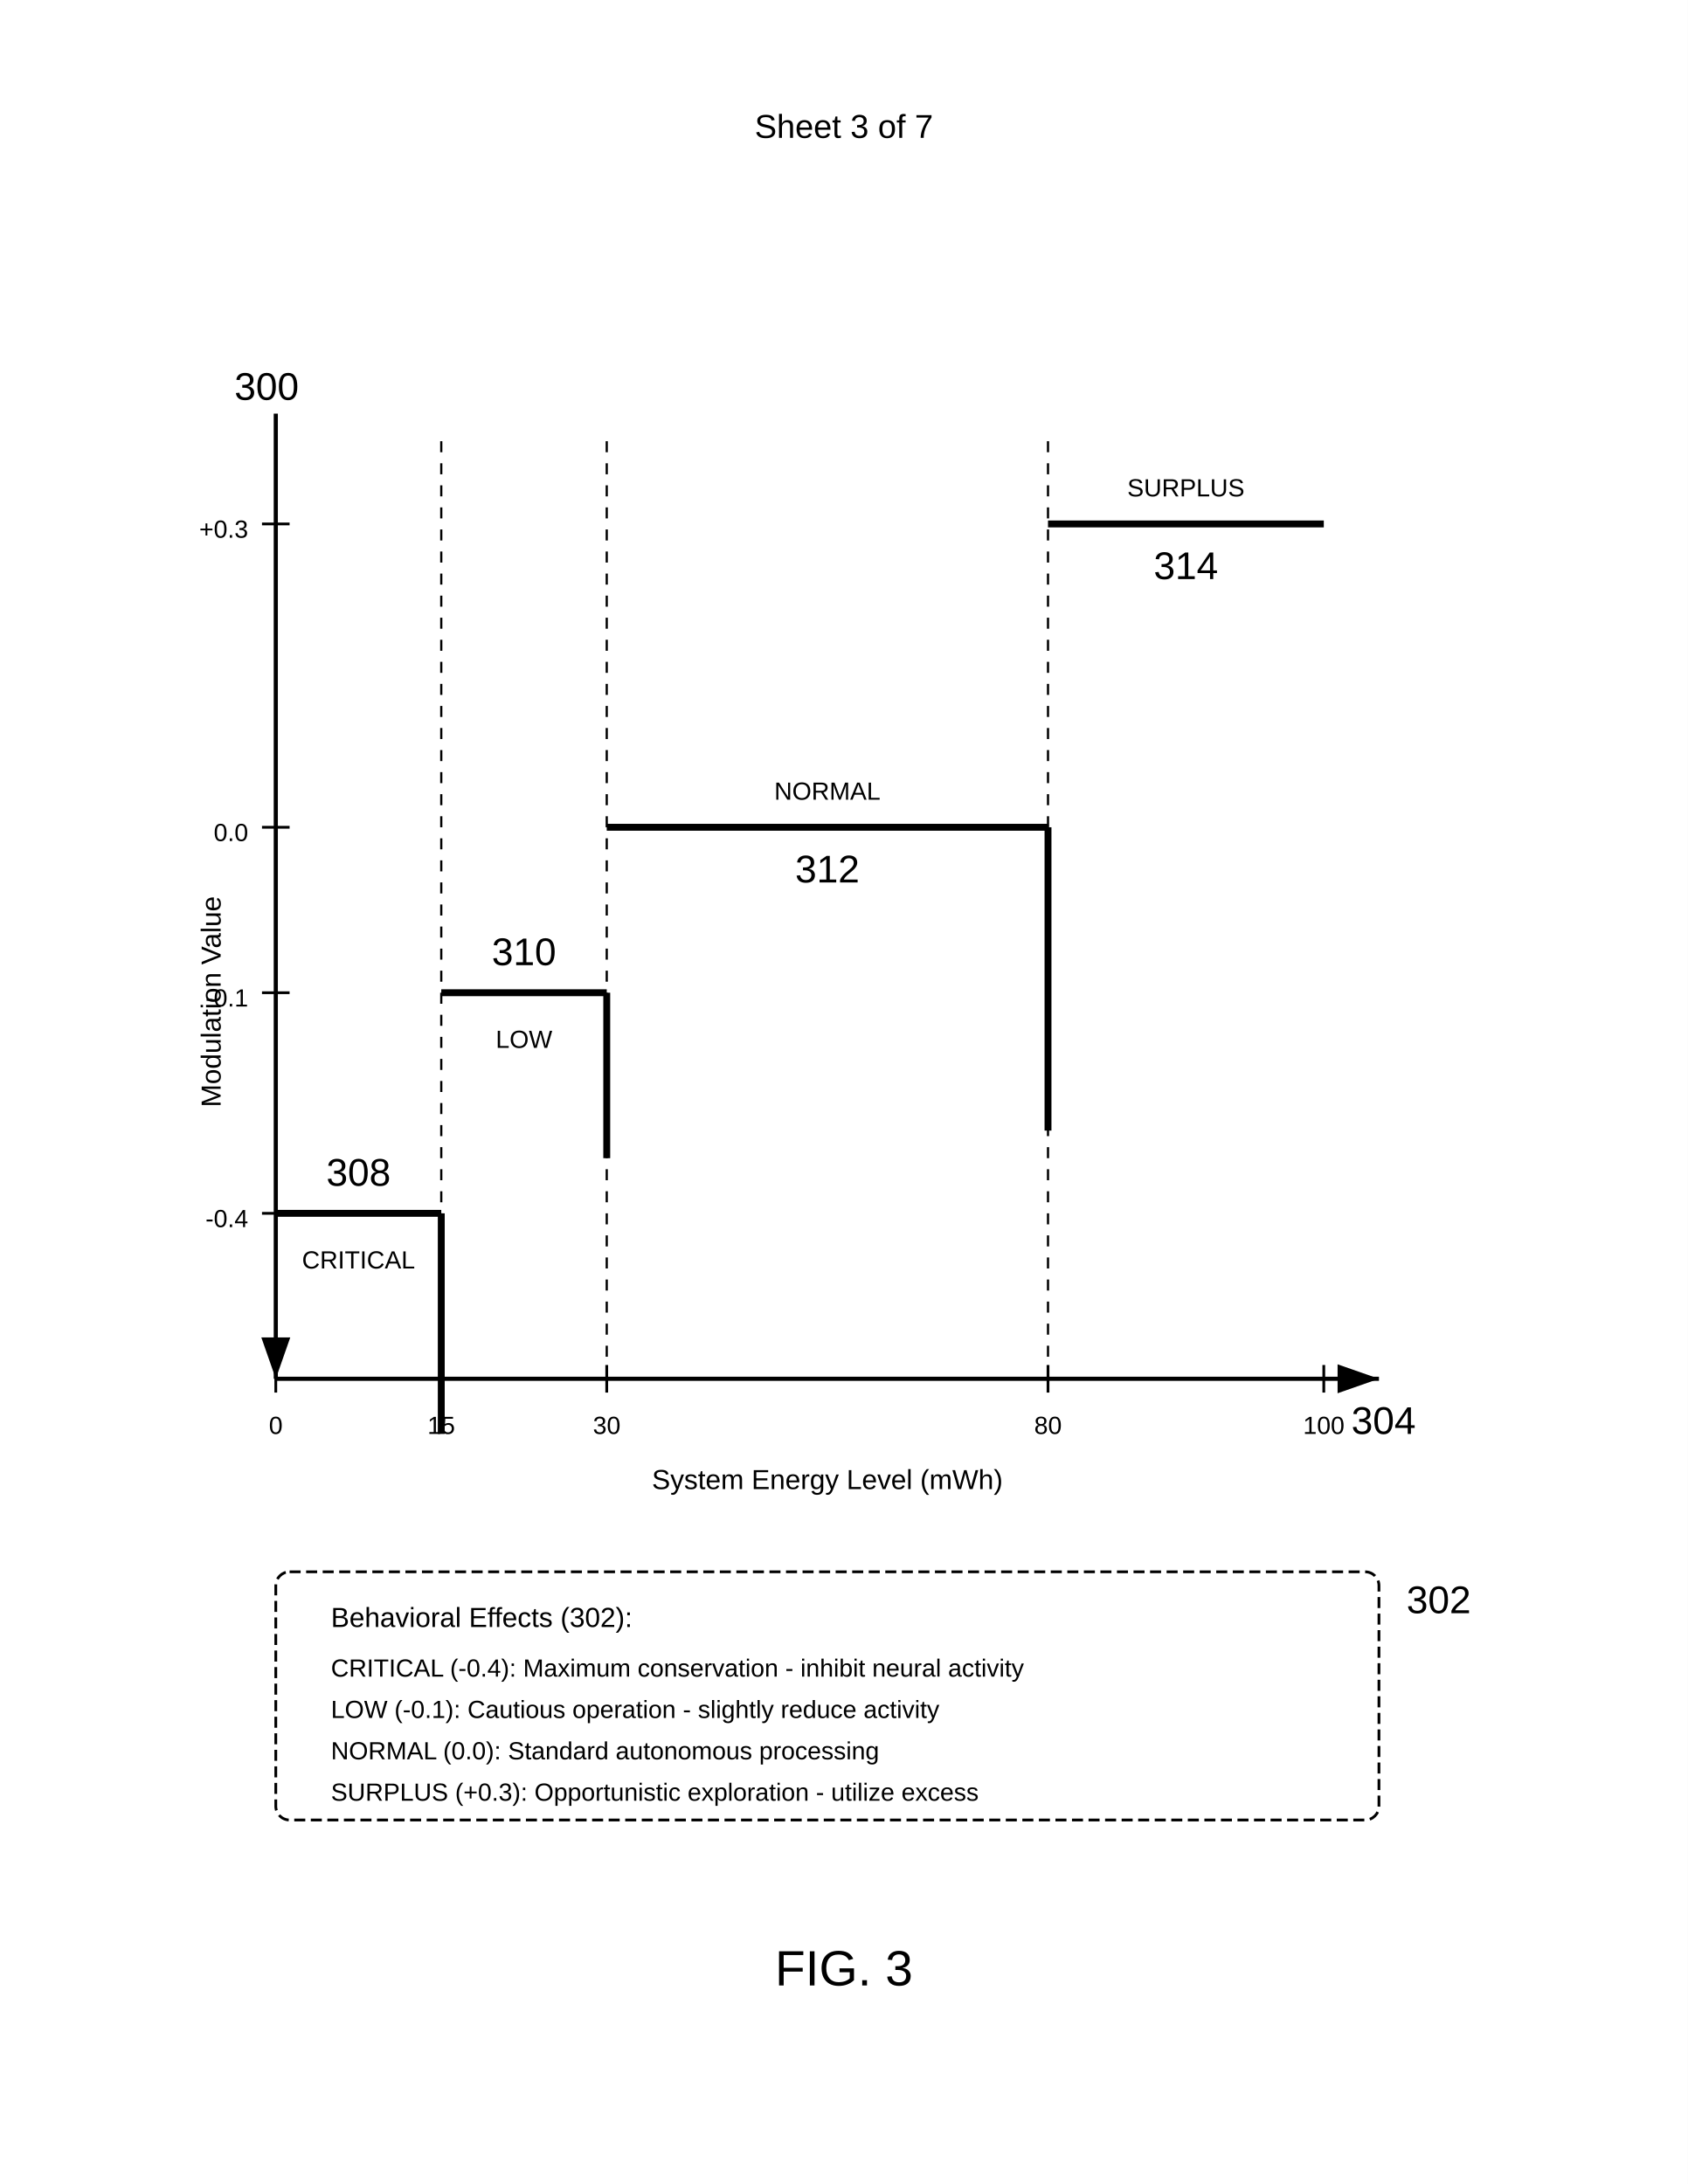
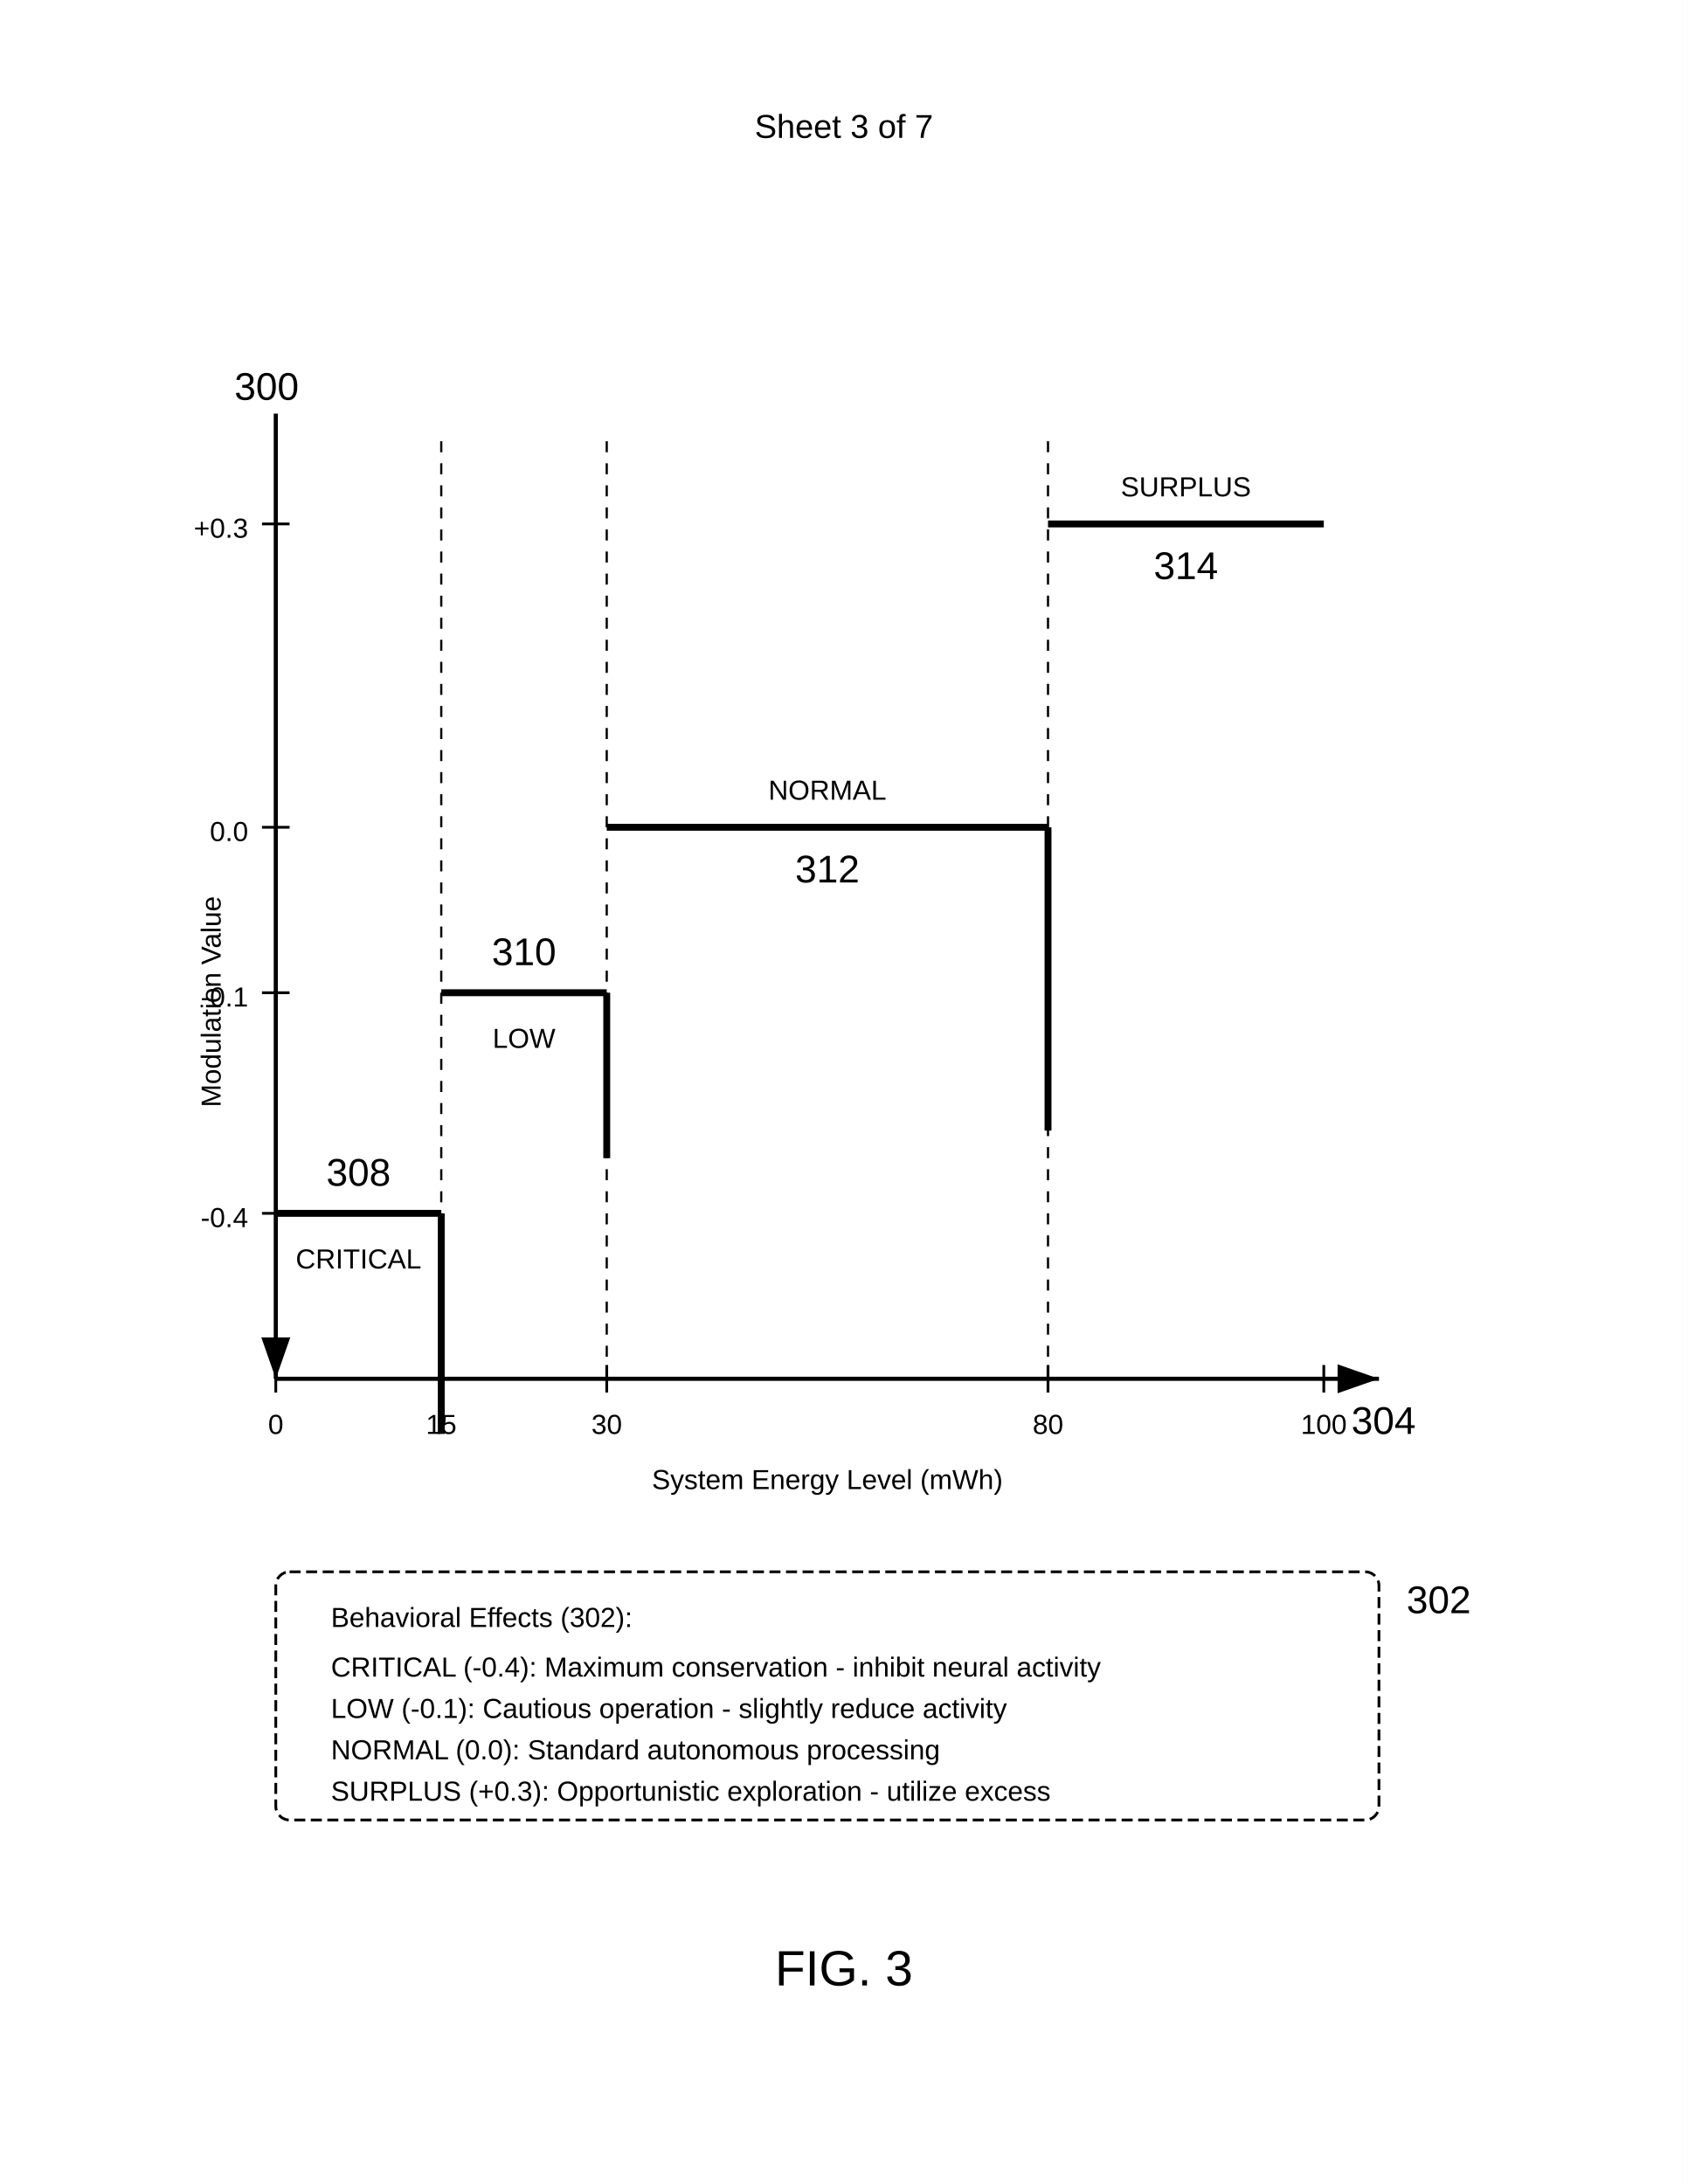
<svg xmlns="http://www.w3.org/2000/svg" width="612" height="792" viewBox="0 0 612 792">
  <rect width="100%" height="100%" fill="#fff" />
  <text x="306" y="50" font-family="Arial" font-size="12" text-anchor="middle" fill="#000">Sheet 3 of 7</text>
  <path d="M100 150v350" stroke="#000" stroke-width="1.5" marker-end="url(#arrow)" />
  <text x="85" y="145" font-family="Arial" font-size="14" font-weight="normal" fill="#000">300</text>
  <text x="80" y="325" font-family="Arial" font-size="10" text-anchor="end" transform="rotate(-90 80 325)" fill="#000">Modulation Value</text>
  <path d="M95 190h10" stroke="#000" stroke-width="1" />
-   <text x="90" y="195" font-family="Arial" font-size="9" text-anchor="end" fill="#000">+0.3</text>
+   <text x="90" y="195" font-family="Arial" font-size="10" text-anchor="end" fill="#000">+0.3</text>
  <path d="M95 300h10" stroke="#000" stroke-width="1" />
-   <text x="90" y="305" font-family="Arial" font-size="9" text-anchor="end" fill="#000">0.0</text>
+   <text x="90" y="305" font-family="Arial" font-size="10" text-anchor="end" fill="#000">0.0</text>
  <path d="M95 360h10" stroke="#000" stroke-width="1" />
-   <text x="90" y="365" font-family="Arial" font-size="9" text-anchor="end" fill="#000">-0.1</text>
+   <text x="90" y="365" font-family="Arial" font-size="10" text-anchor="end" fill="#000">-0.1</text>
  <path d="M95 440h10" stroke="#000" stroke-width="1" />
-   <text x="90" y="445" font-family="Arial" font-size="9" text-anchor="end" fill="#000">-0.4</text>
+   <text x="90" y="445" font-family="Arial" font-size="10" text-anchor="end" fill="#000">-0.4</text>
  <path d="M100 500h400" stroke="#000" stroke-width="1.5" marker-end="url(#arrow)" />
  <text x="490" y="520" font-family="Arial" font-size="14" font-weight="normal" fill="#000">304</text>
  <text x="300" y="540" font-family="Arial" font-size="10" text-anchor="middle" fill="#000">System Energy Level (mWh)</text>
  <path d="M100 495v10" stroke="#000" stroke-width="1" />
-   <text x="100" y="520" font-family="Arial" font-size="9" text-anchor="middle" fill="#000">0</text>
+   <text x="100" y="520" font-family="Arial" font-size="10" text-anchor="middle" fill="#000">0</text>
  <path d="M160 495v10" stroke="#000" stroke-width="1" />
-   <text x="160" y="520" font-family="Arial" font-size="9" text-anchor="middle" fill="#000">15</text>
+   <text x="160" y="520" font-family="Arial" font-size="10" text-anchor="middle" fill="#000">15</text>
  <path d="M220 495v10" stroke="#000" stroke-width="1" />
-   <text x="220" y="520" font-family="Arial" font-size="9" text-anchor="middle" fill="#000">30</text>
+   <text x="220" y="520" font-family="Arial" font-size="10" text-anchor="middle" fill="#000">30</text>
  <path d="M380 495v10" stroke="#000" stroke-width="1" />
-   <text x="380" y="520" font-family="Arial" font-size="9" text-anchor="middle" fill="#000">80</text>
+   <text x="380" y="520" font-family="Arial" font-size="10" text-anchor="middle" fill="#000">80</text>
  <path d="M480 495v10" stroke="#000" stroke-width="1" />
-   <text x="480" y="520" font-family="Arial" font-size="9" text-anchor="middle" fill="#000">100</text>
+   <text x="480" y="520" font-family="Arial" font-size="10" text-anchor="middle" fill="#000">100</text>
  <path d="M160 160v335" stroke="#000" stroke-width="0.8" stroke-dasharray="4,4" />
  <path d="M220 160v335" stroke="#000" stroke-width="0.8" stroke-dasharray="4,4" />
  <path d="M380 160v335" stroke="#000" stroke-width="0.8" stroke-dasharray="4,4" />
  <path d="M100 440h60" stroke="#000" stroke-width="2.5" />
-   <text x="130" y="460" font-family="Arial" font-size="9" text-anchor="middle" fill="#000">CRITICAL</text>
+   <text x="130" y="460" font-family="Arial" font-size="10" text-anchor="middle" fill="#000">CRITICAL</text>
  <text x="130" y="430" font-family="Arial" font-size="14" font-weight="normal" text-anchor="middle" fill="#000">308</text>
  <path d="M160 440v80" stroke="#000" stroke-width="2.5" />
  <path d="M160 360h60" stroke="#000" stroke-width="2.5" />
-   <text x="190" y="380" font-family="Arial" font-size="9" text-anchor="middle" fill="#000">LOW</text>
+   <text x="190" y="380" font-family="Arial" font-size="10" text-anchor="middle" fill="#000">LOW</text>
  <text x="190" y="350" font-family="Arial" font-size="14" font-weight="normal" text-anchor="middle" fill="#000">310</text>
  <path d="M220 360v60" stroke="#000" stroke-width="2.5" />
  <path d="M220 300h160" stroke="#000" stroke-width="2.5" />
-   <text x="300" y="290" font-family="Arial" font-size="9" text-anchor="middle" fill="#000">NORMAL</text>
+   <text x="300" y="290" font-family="Arial" font-size="10" text-anchor="middle" fill="#000">NORMAL</text>
  <text x="300" y="320" font-family="Arial" font-size="14" font-weight="normal" text-anchor="middle" fill="#000">312</text>
  <path d="M380 300v110" stroke="#000" stroke-width="2.5" />
  <path d="M380 190h100" stroke="#000" stroke-width="2.5" />
-   <text x="430" y="180" font-family="Arial" font-size="9" text-anchor="middle" fill="#000">SURPLUS</text>
+   <text x="430" y="180" font-family="Arial" font-size="10" text-anchor="middle" fill="#000">SURPLUS</text>
  <text x="430" y="210" font-family="Arial" font-size="14" font-weight="normal" text-anchor="middle" fill="#000">314</text>
  <rect x="100" y="570" width="400" height="90" rx="5" fill="none" stroke="#000" stroke-width="1" stroke-dasharray="4,2" />
  <text x="120" y="590" font-family="Arial" font-size="10" fill="#000">Behavioral Effects (302):</text>
-   <text x="120" y="608" font-family="Arial" font-size="9" fill="#000">CRITICAL (-0.4): Maximum conservation - inhibit neural activity</text>
-   <text x="120" y="623" font-family="Arial" font-size="9" fill="#000">LOW (-0.1): Cautious operation - slightly reduce activity</text>
-   <text x="120" y="638" font-family="Arial" font-size="9" fill="#000">NORMAL (0.0): Standard autonomous processing</text>
-   <text x="120" y="653" font-family="Arial" font-size="9" fill="#000">SURPLUS (+0.3): Opportunistic exploration - utilize excess</text>
+   <text x="120" y="608" font-family="Arial" font-size="10" fill="#000">CRITICAL (-0.4): Maximum conservation - inhibit neural activity</text>
+   <text x="120" y="623" font-family="Arial" font-size="10" fill="#000">LOW (-0.1): Cautious operation - slightly reduce activity</text>
+   <text x="120" y="638" font-family="Arial" font-size="10" fill="#000">NORMAL (0.0): Standard autonomous processing</text>
+   <text x="120" y="653" font-family="Arial" font-size="10" fill="#000">SURPLUS (+0.3): Opportunistic exploration - utilize excess</text>
  <text x="510" y="585" font-family="Arial" font-size="14" font-weight="normal" fill="#000">302</text>
  <defs>
    <marker id="arrow" markerWidth="10" markerHeight="7" refX="10" refY="3.5" orient="auto">
      <polygon points="0 0, 10 3.5, 0 7" fill="#000" />
    </marker>
  </defs>
  <text x="306" y="720" font-family="Arial" font-size="18" font-weight="normal" text-anchor="middle" fill="#000">FIG. 3</text>
</svg>
